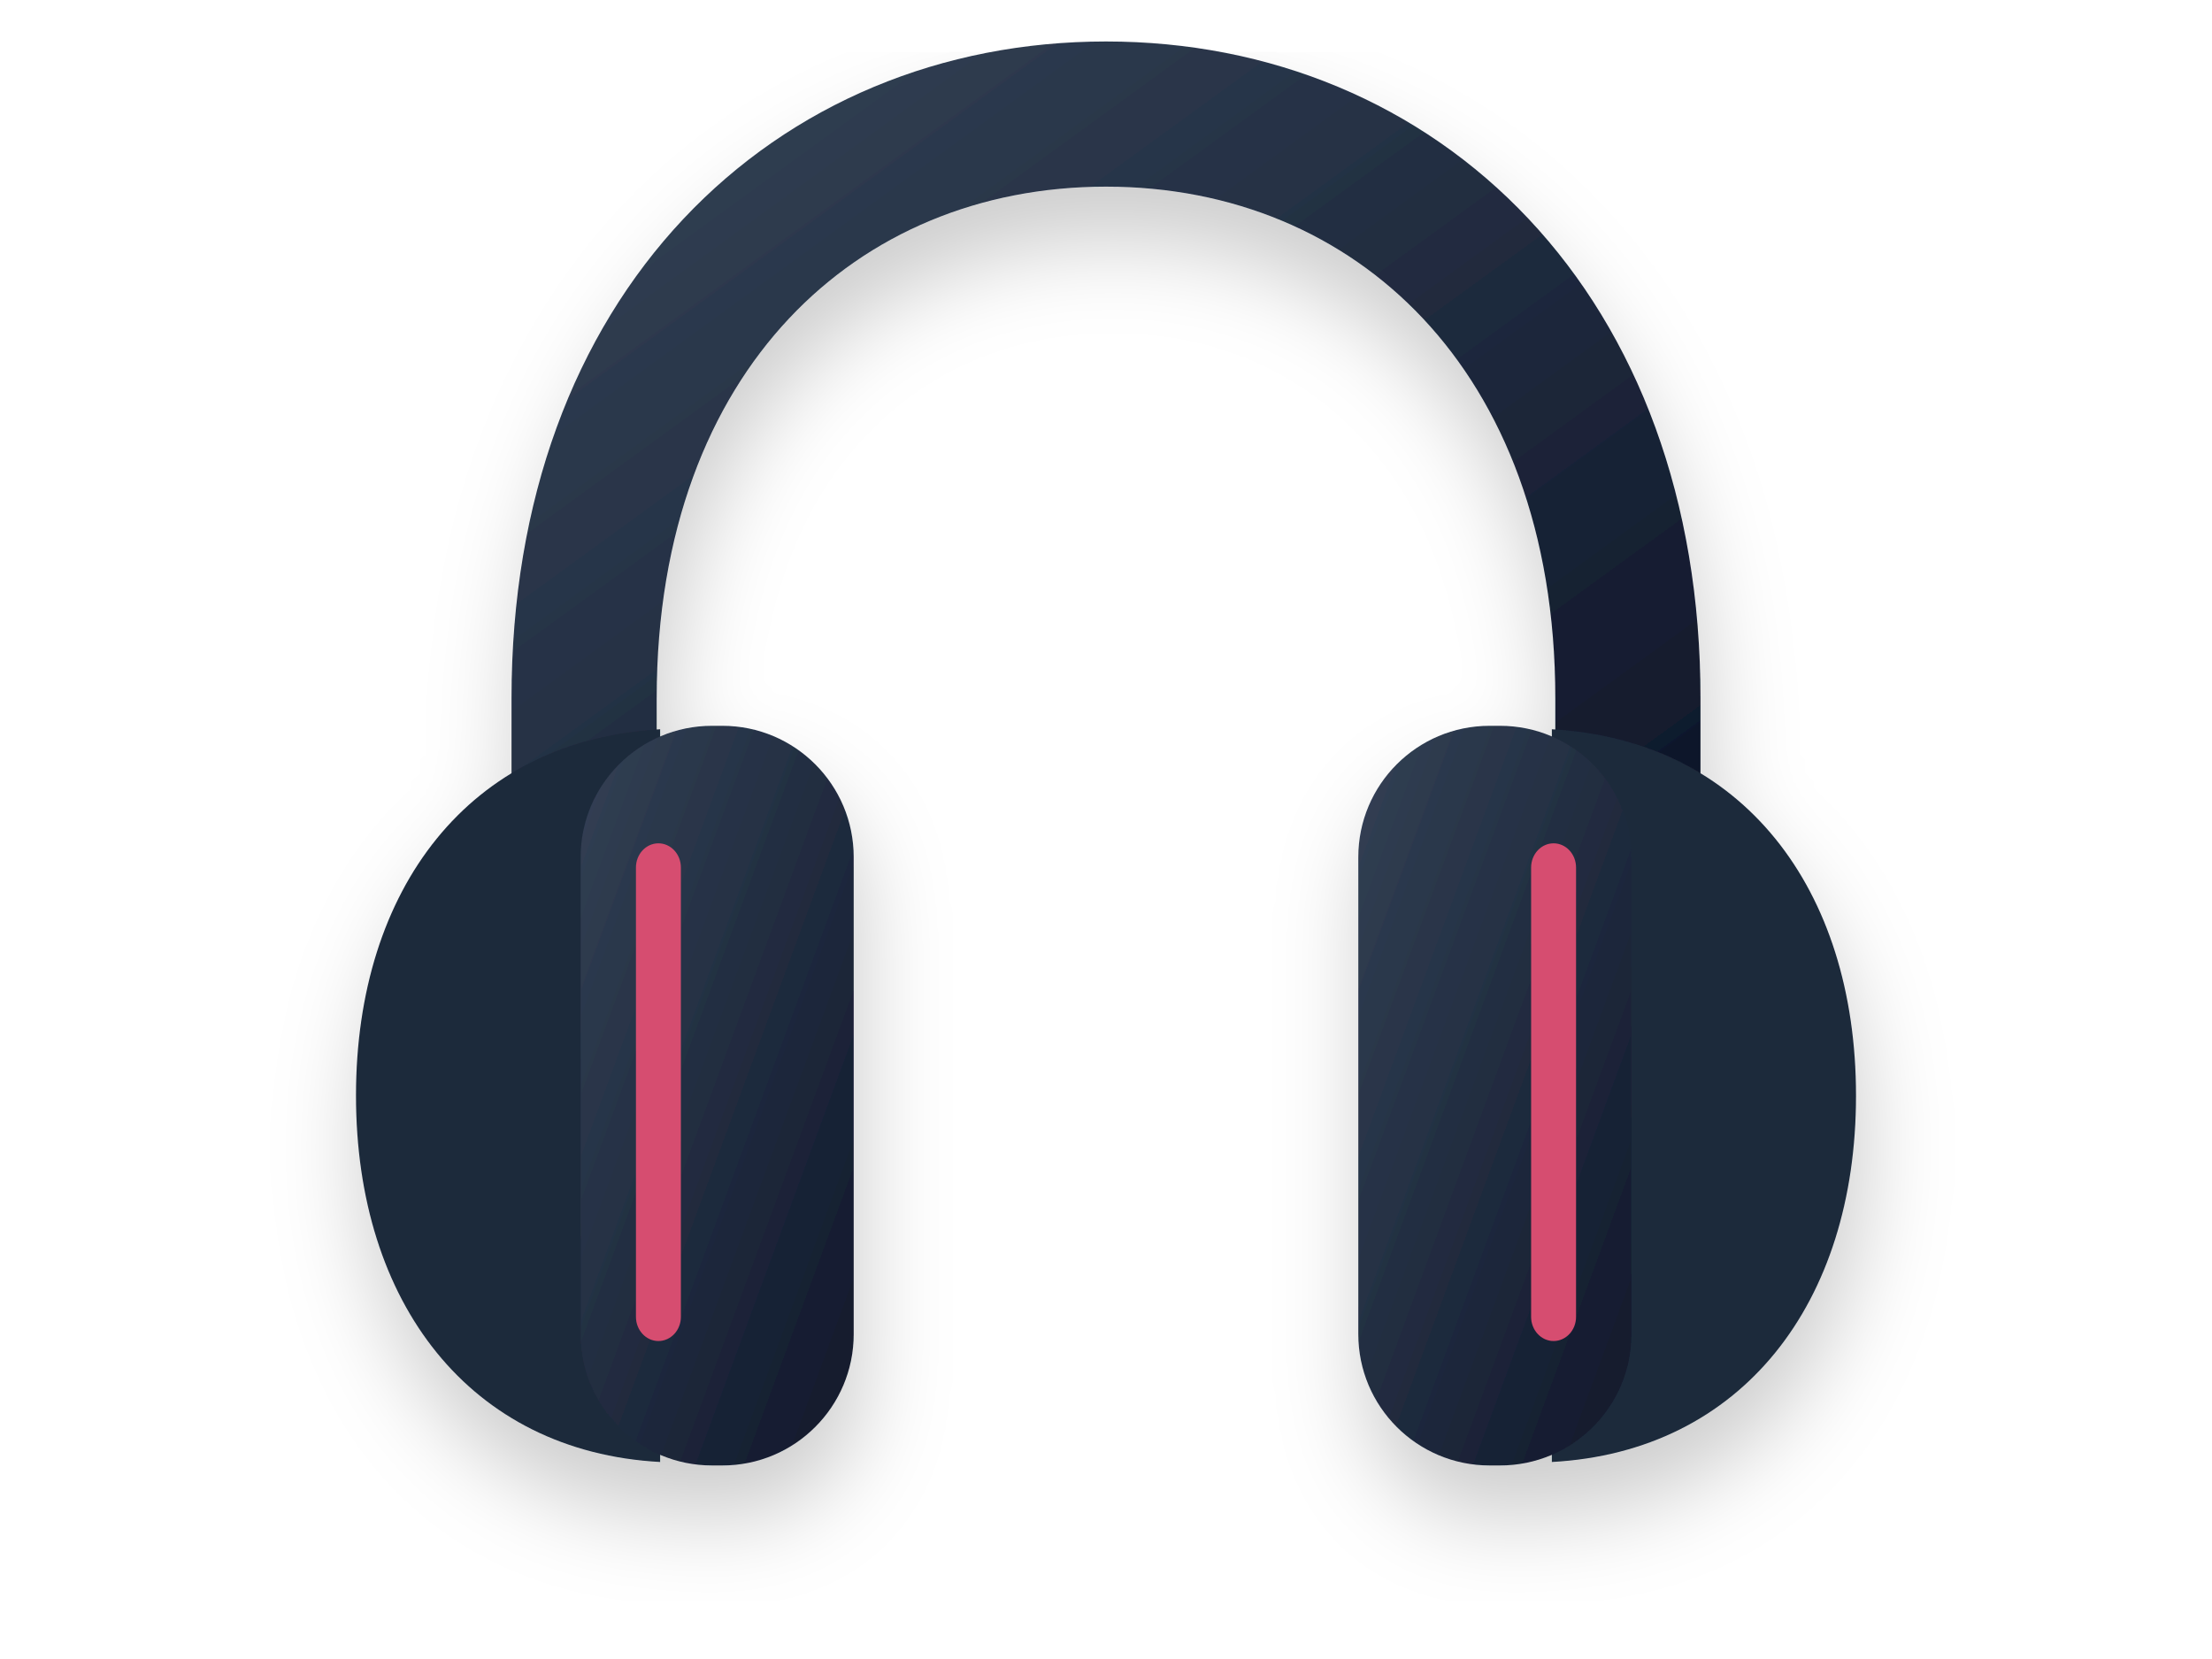
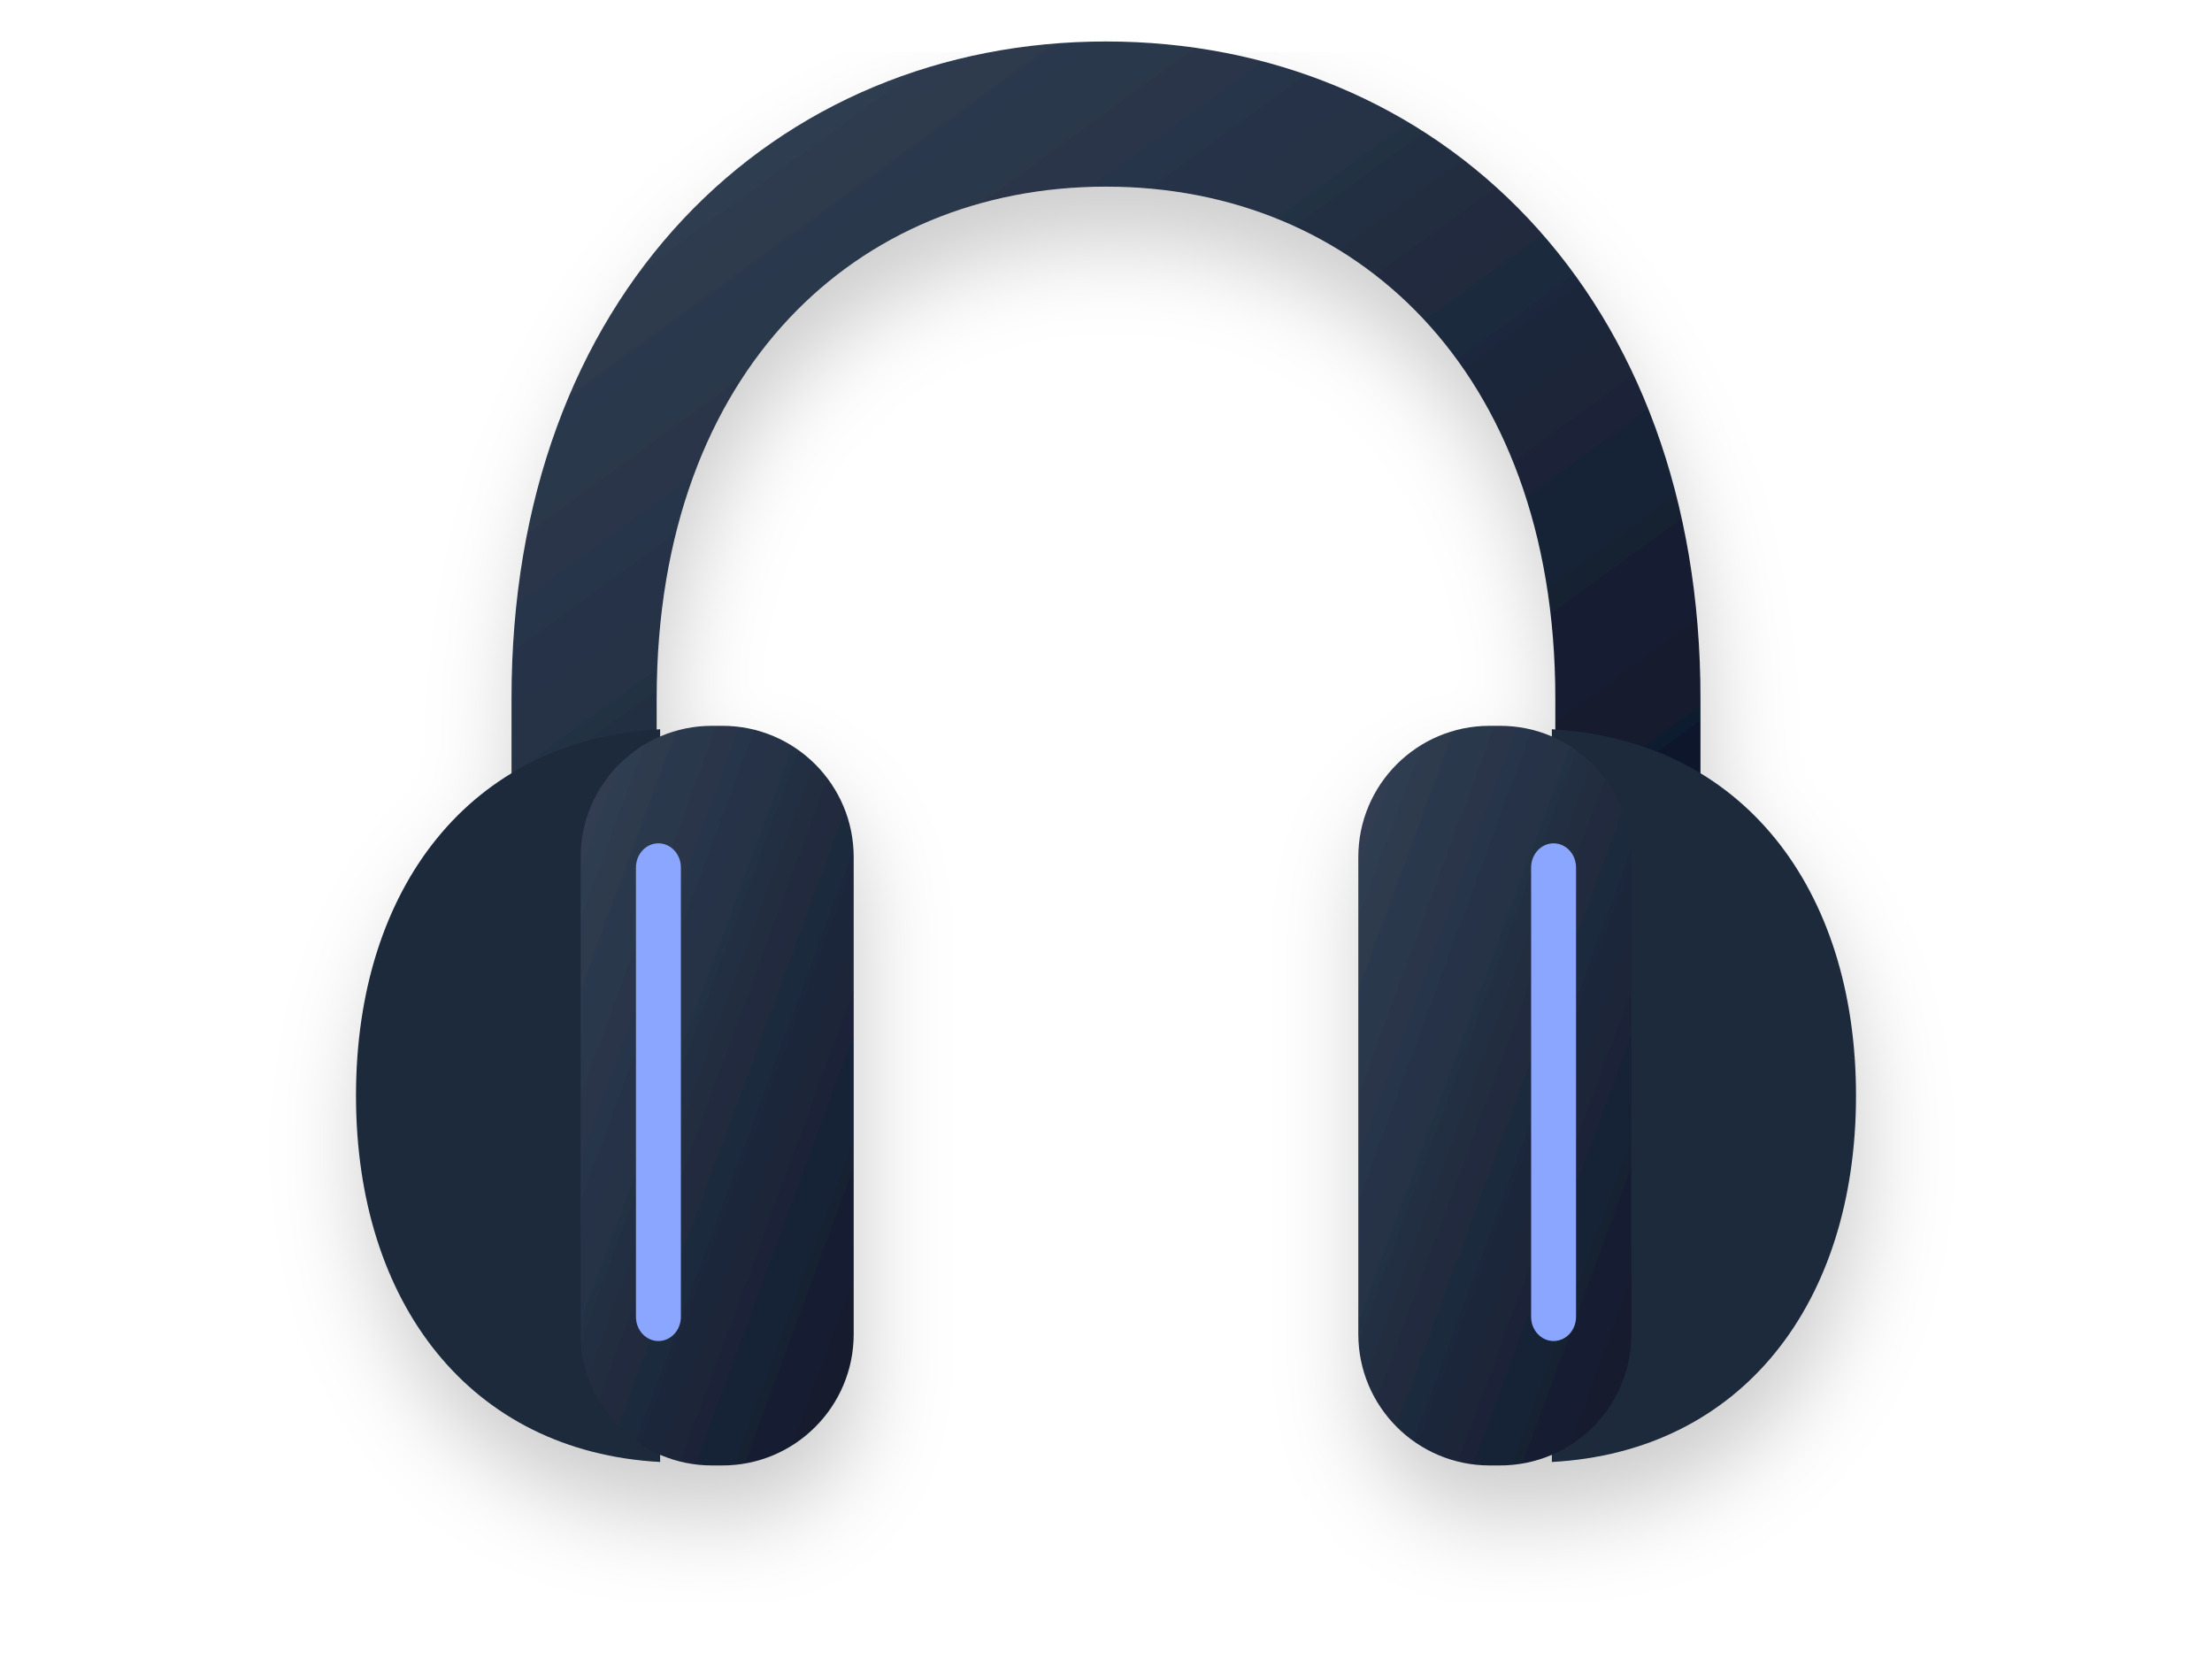
<svg xmlns="http://www.w3.org/2000/svg" viewBox="0 0 640 480">
  <defs>
    <linearGradient id="h" x1="0" y1="0" x2="1" y2="1">
      <stop stop-color="#334155" />
      <stop offset="1" stop-color="#0f172a" />
    </linearGradient>
    <filter id="d">
      <feDropShadow dy="15" stdDeviation="13" flood-opacity=".2" />
    </filter>
  </defs>
  <g filter="url(#d)">
    <path d="M169 250V202c0-106 67-169 151-169s151 63 151 169v48" fill="none" stroke="url(#h)" stroke-width="42" stroke-linecap="round" />
    <path d="M191 211c-55 3-88 46-88 106s33 103 88 106z" fill="#1e293b" />
    <rect x="168" y="210" width="79" height="214" rx="38" fill="url(#h)" />
    <path d="M449 211c55 3 88 46 88 106s-33 103-88 106z" fill="#1e293b" />
    <rect x="393" y="210" width="79" height="214" rx="38" fill="url(#h)" />
-     <rect x="184" y="244" width="13" height="144" rx="7" fill="#d64d70" />
-     <rect x="443" y="244" width="13" height="144" rx="7" fill="#d64d70" />
+     <rect x="184" y="244" width="13" height="144" rx="7" fill="#8aa6ff" />
+     <rect x="443" y="244" width="13" height="144" rx="7" fill="#8aa6ff" />
  </g>
</svg>
